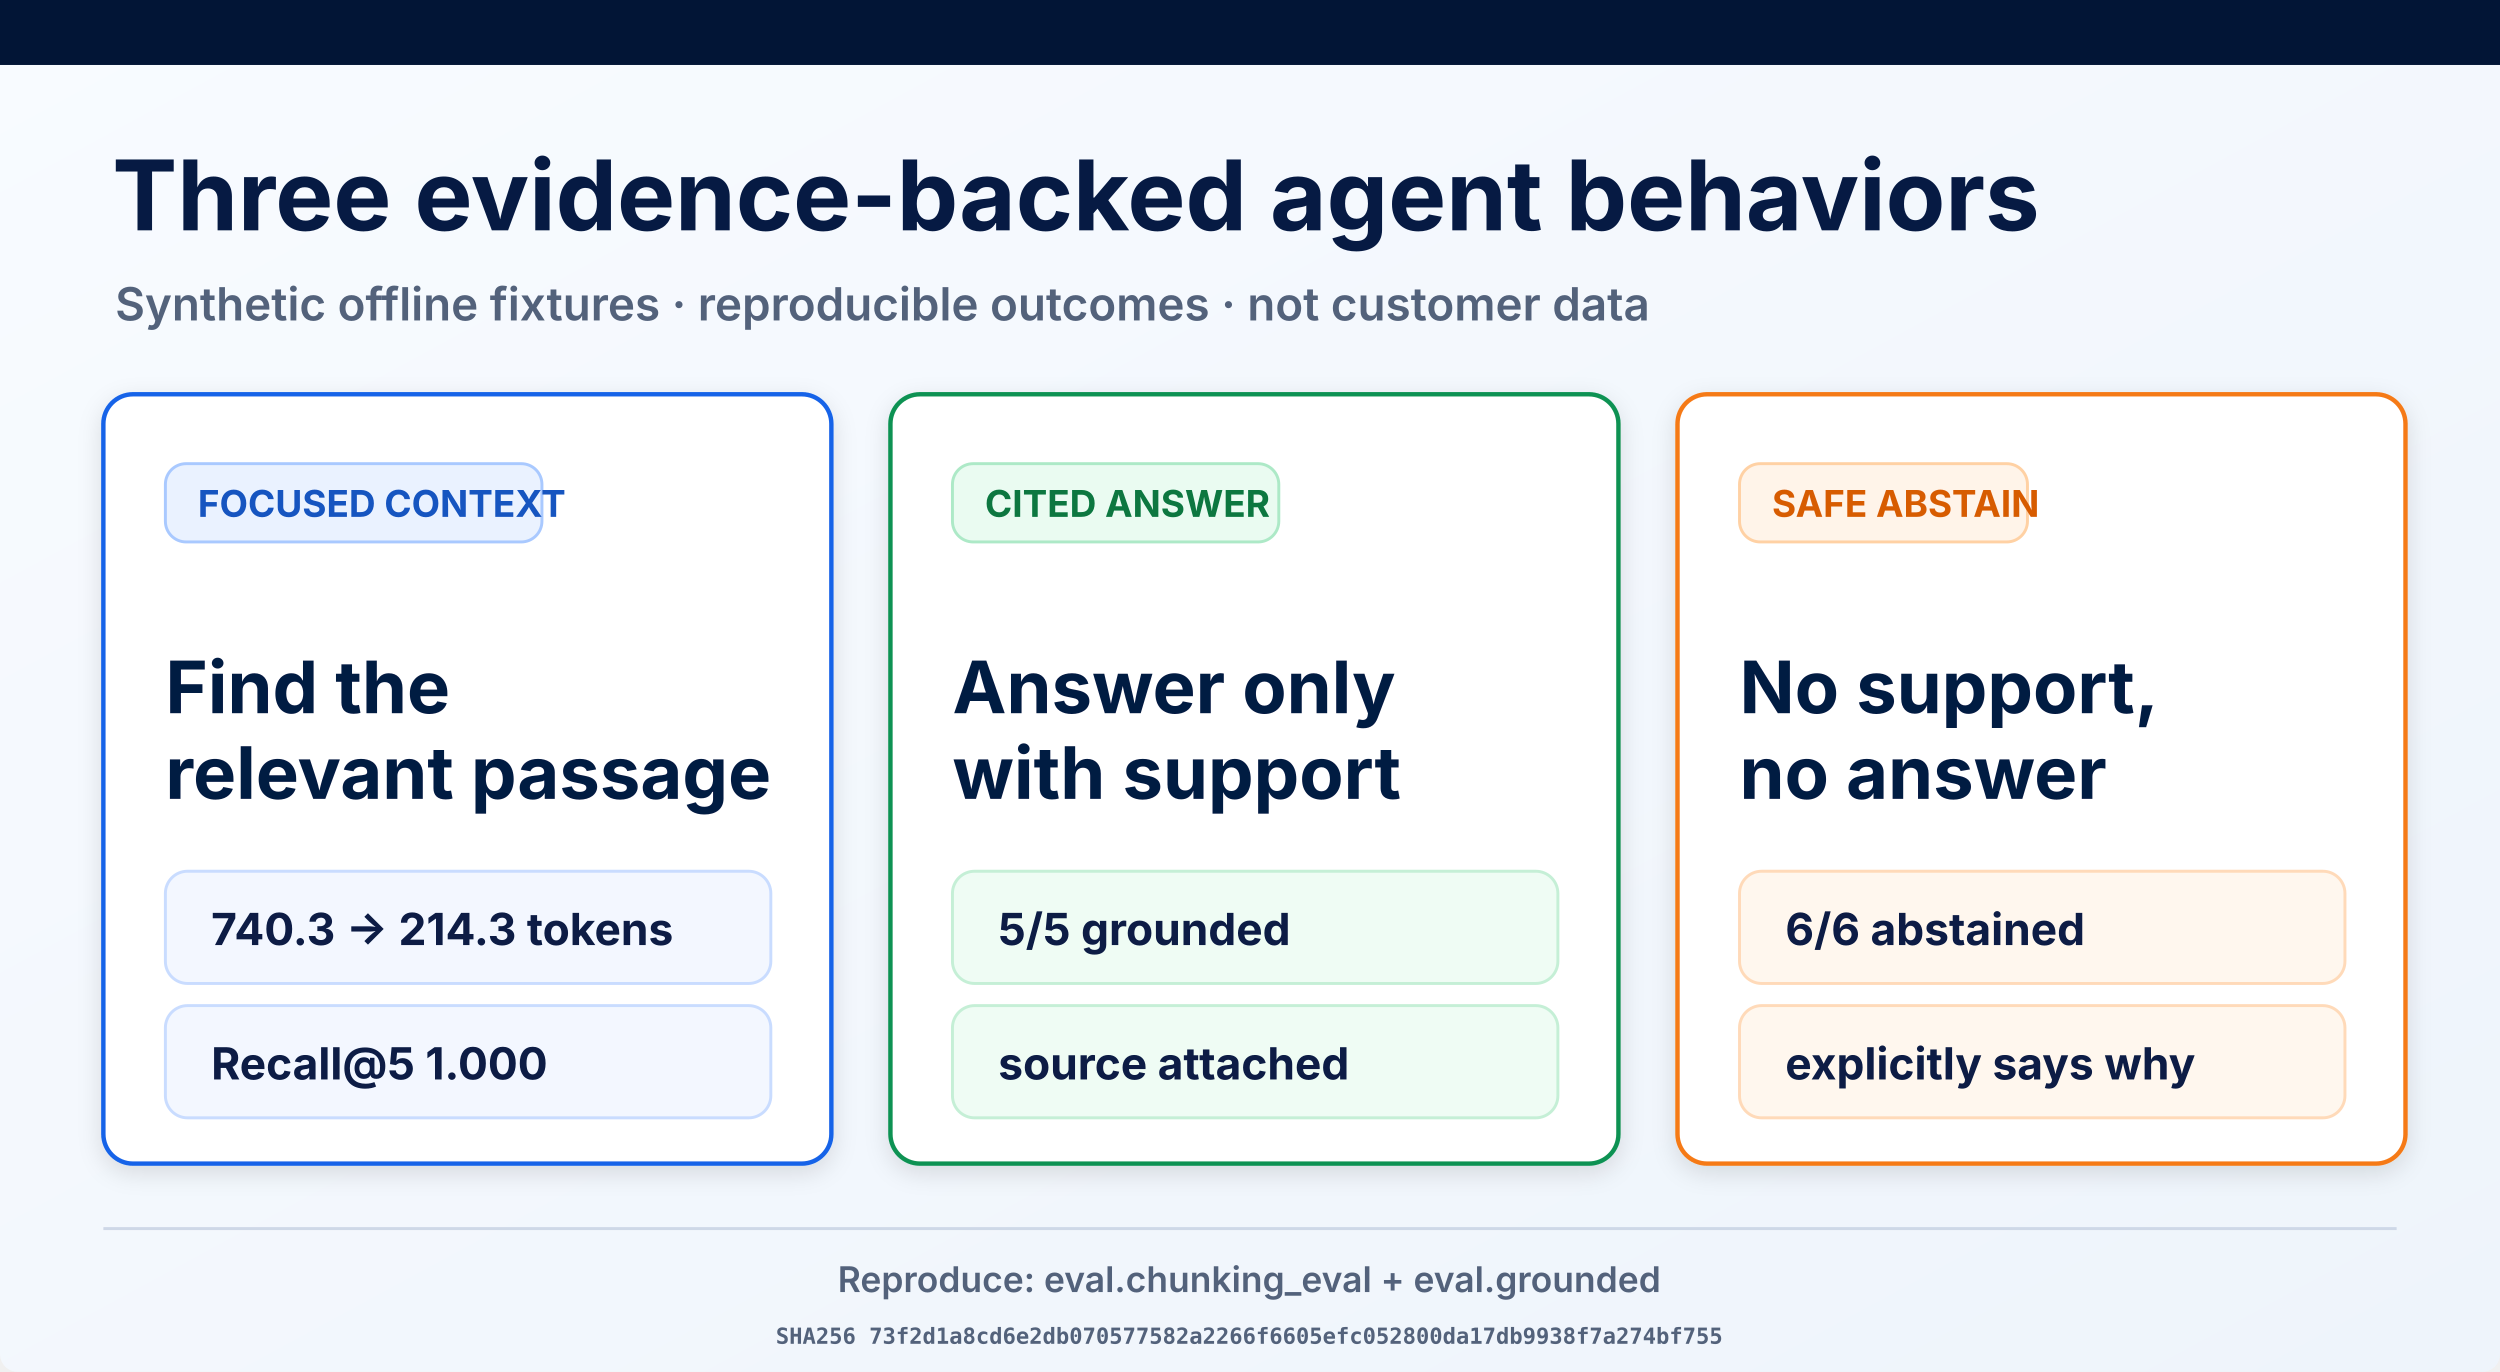
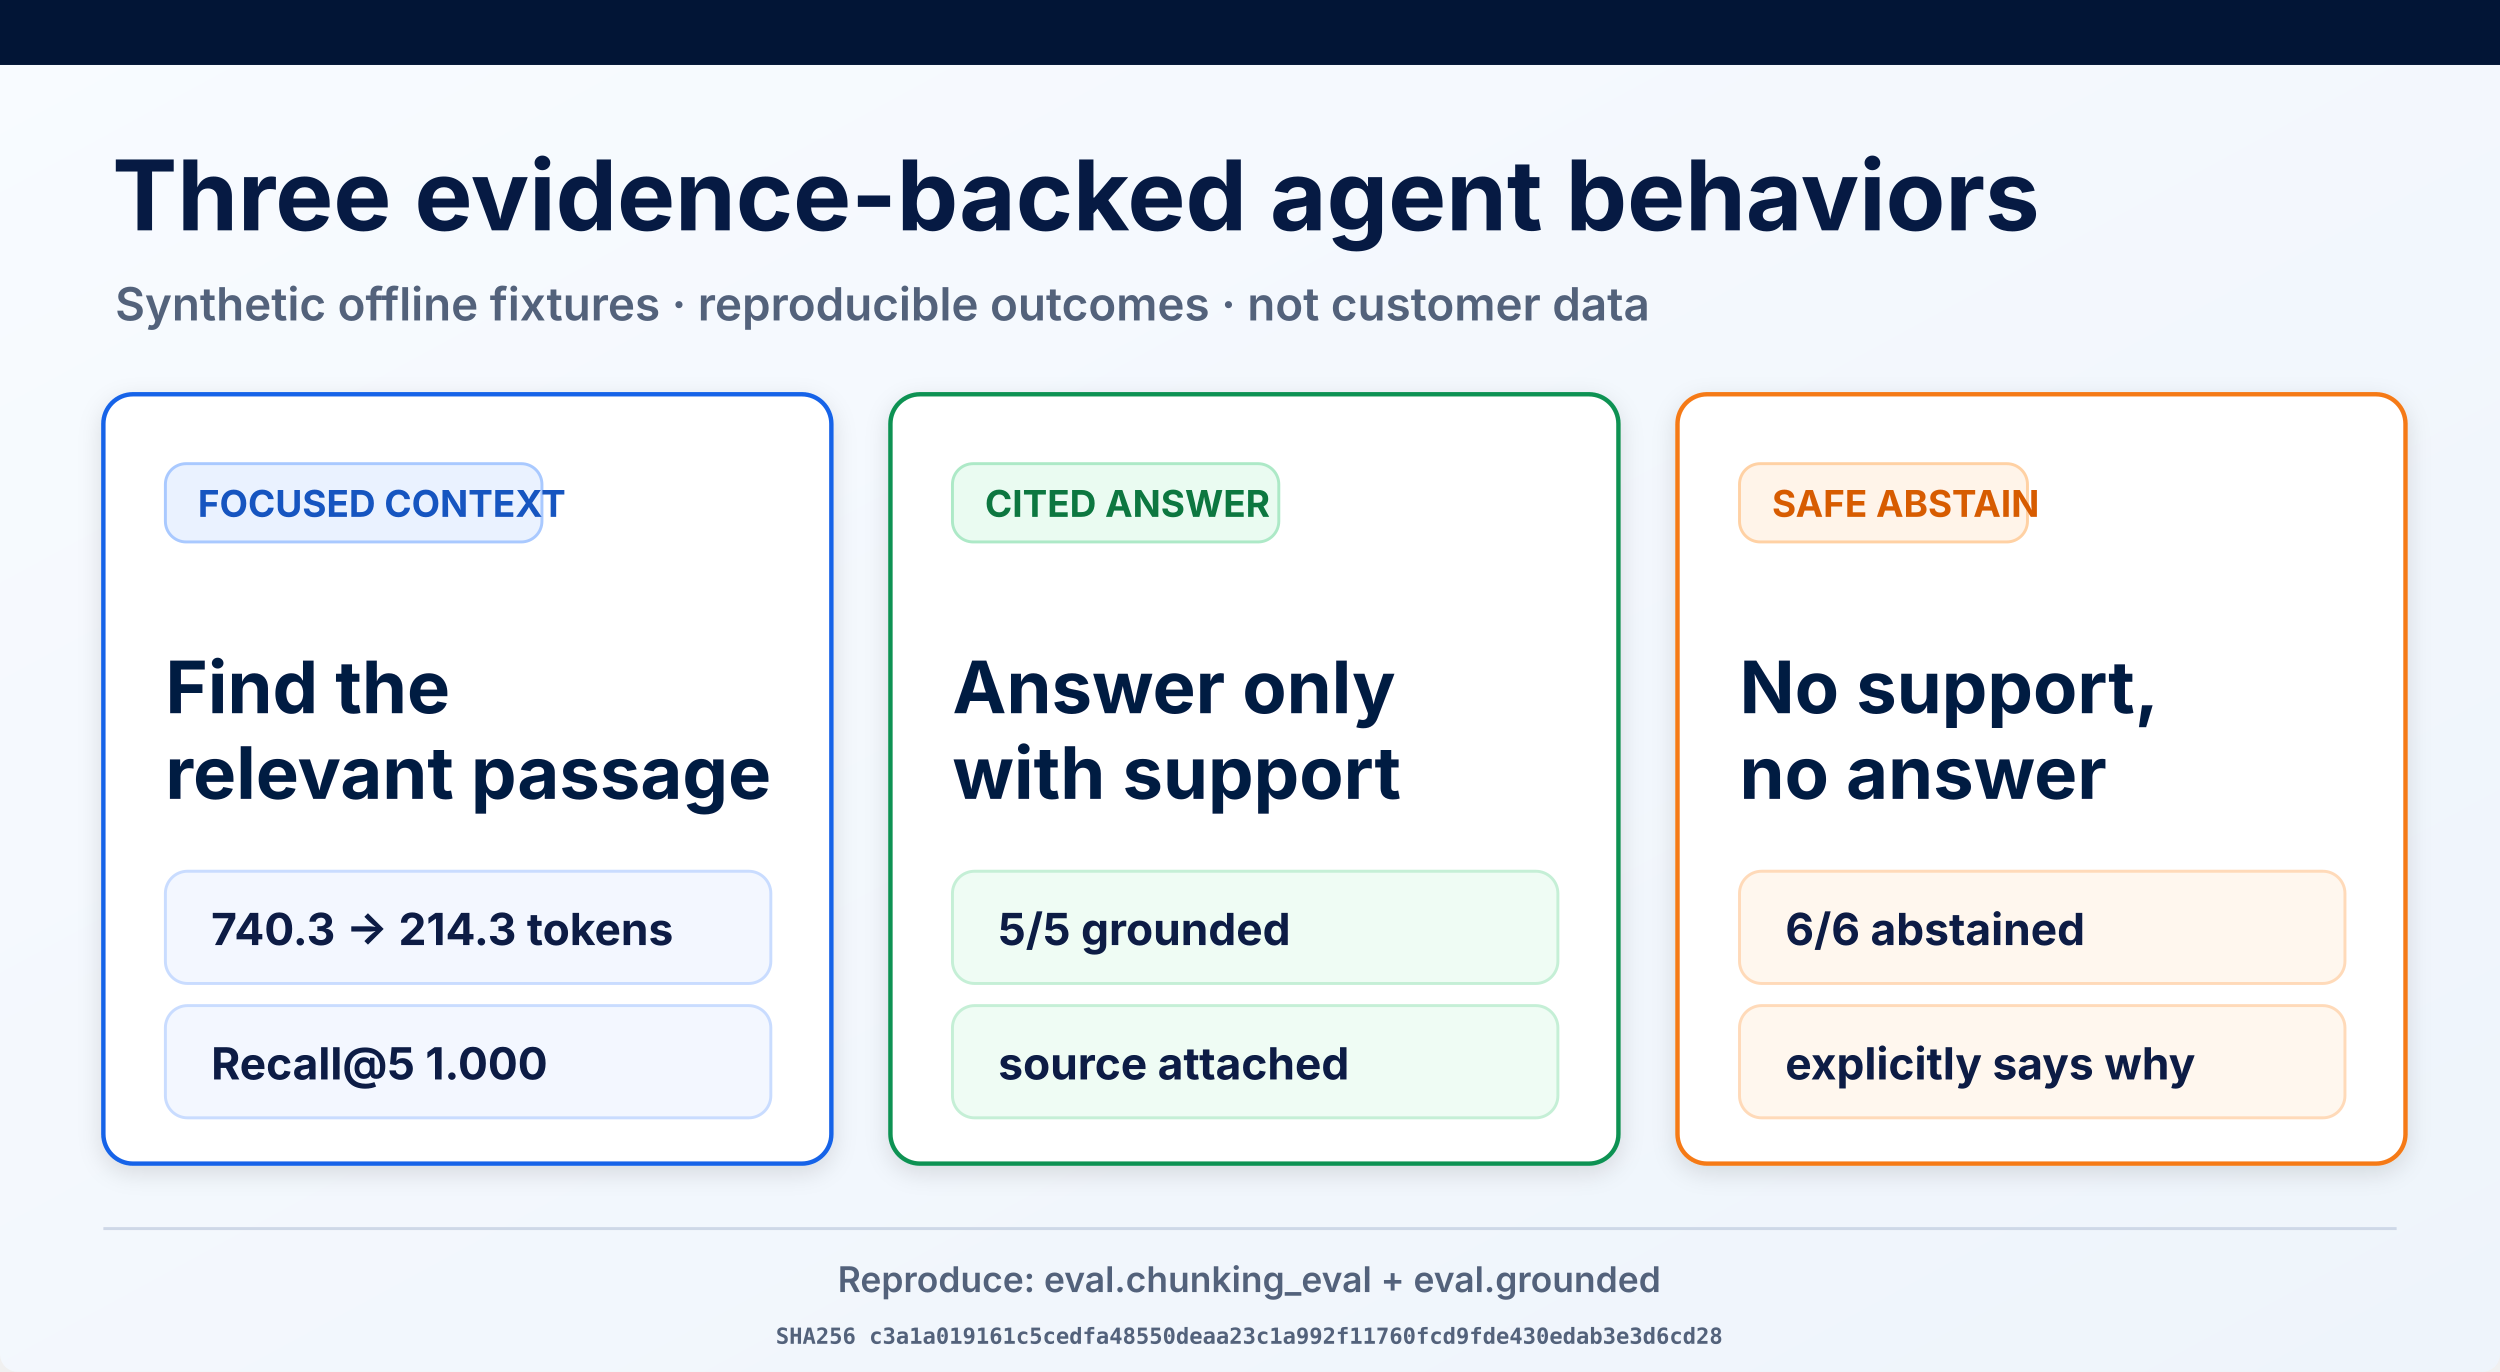
<svg xmlns="http://www.w3.org/2000/svg" width="1693" height="929" viewBox="0 0 1693 929" role="img" aria-labelledby="title desc">
  <defs>
    <linearGradient id="page" x1="0" y1="0" x2="1" y2="1">
      <stop offset="0" stop-color="#f8fbff" />
      <stop offset="1" stop-color="#eef4fb" />
    </linearGradient>
    <filter id="shadow" x="-10%" y="-10%" width="120%" height="130%">
      <feDropShadow dx="0" dy="5" stdDeviation="8" flood-opacity=".12" />
    </filter>
  </defs>
  <rect width="1693" height="929" rx="12" fill="url(#page)" />
  <rect width="1693" height="44" fill="#021536" />
  <text x="76" y="156" font-family="Inter, Arial, sans-serif" font-size="66" font-weight="700" fill="#061a43">Three evidence-backed agent behaviors</text>
  <text x="78" y="217" font-family="Inter, Arial, sans-serif" font-size="31" font-weight="600" fill="#53627b">Synthetic offline fixtures · reproducible outcomes · not customer data</text>
  <g filter="url(#shadow)">
    <rect x="70" y="267" width="493" height="521" rx="20" fill="#fff" stroke="#1763e8" stroke-width="3" />
    <rect x="112" y="314" width="255" height="53" rx="14" fill="#eaf2ff" stroke="#a9c9ff" stroke-width="2" />
    <text x="134" y="350" font-family="Inter, Arial, sans-serif" font-size="25" font-weight="700" fill="#1554c0">FOCUSED CONTEXT</text>
    <text x="112" y="483" font-family="Inter, Arial, sans-serif" font-size="49" font-weight="700" fill="#061a43">Find the</text>
    <text x="112" y="541" font-family="Inter, Arial, sans-serif" font-size="49" font-weight="700" fill="#061a43">relevant passage</text>
    <rect x="112" y="590" width="410" height="76" rx="15" fill="#f3f7ff" stroke="#c9dcff" stroke-width="2" />
    <text x="143" y="640" font-family="Inter, Arial, sans-serif" font-size="30" font-weight="700" fill="#0a1b44">740.3 → 214.3 tokens</text>
    <rect x="112" y="681" width="410" height="76" rx="15" fill="#f3f7ff" stroke="#c9dcff" stroke-width="2" />
    <text x="143" y="731" font-family="Inter, Arial, sans-serif" font-size="30" font-weight="700" fill="#0a1b44">Recall@5 1.000</text>
  </g>
  <g filter="url(#shadow)">
    <rect x="603" y="267" width="493" height="521" rx="20" fill="#fff" stroke="#109252" stroke-width="3" />
    <rect x="645" y="314" width="221" height="53" rx="14" fill="#eafbf1" stroke="#ade9c7" stroke-width="2" />
    <text x="667" y="350" font-family="Inter, Arial, sans-serif" font-size="25" font-weight="700" fill="#08773f">CITED ANSWER</text>
    <text x="645" y="483" font-family="Inter, Arial, sans-serif" font-size="49" font-weight="700" fill="#061a43">Answer only</text>
    <text x="645" y="541" font-family="Inter, Arial, sans-serif" font-size="49" font-weight="700" fill="#061a43">with support</text>
    <rect x="645" y="590" width="410" height="76" rx="15" fill="#effcf4" stroke="#c5efd6" stroke-width="2" />
    <text x="676" y="640" font-family="Inter, Arial, sans-serif" font-size="30" font-weight="700" fill="#0a1b44">5/5 grounded</text>
    <rect x="645" y="681" width="410" height="76" rx="15" fill="#effcf4" stroke="#c5efd6" stroke-width="2" />
    <text x="676" y="731" font-family="Inter, Arial, sans-serif" font-size="30" font-weight="700" fill="#0a1b44">source attached</text>
  </g>
  <g filter="url(#shadow)">
    <rect x="1136" y="267" width="493" height="521" rx="20" fill="#fff" stroke="#f57a19" stroke-width="3" />
    <rect x="1178" y="314" width="195" height="53" rx="14" fill="#fff4e9" stroke="#ffd1a4" stroke-width="2" />
    <text x="1200" y="350" font-family="Inter, Arial, sans-serif" font-size="25" font-weight="700" fill="#d75c06">SAFE ABSTAIN</text>
    <text x="1178" y="483" font-family="Inter, Arial, sans-serif" font-size="49" font-weight="700" fill="#061a43">No support,</text>
    <text x="1178" y="541" font-family="Inter, Arial, sans-serif" font-size="49" font-weight="700" fill="#061a43">no answer</text>
    <rect x="1178" y="590" width="410" height="76" rx="15" fill="#fff7ee" stroke="#ffdab9" stroke-width="2" />
    <text x="1209" y="640" font-family="Inter, Arial, sans-serif" font-size="30" font-weight="700" fill="#0a1b44">6/6 abstained</text>
    <rect x="1178" y="681" width="410" height="76" rx="15" fill="#fff7ee" stroke="#ffdab9" stroke-width="2" />
    <text x="1209" y="731" font-family="Inter, Arial, sans-serif" font-size="30" font-weight="700" fill="#0a1b44">explicitly says why</text>
  </g>
  <line x1="70" y1="832" x2="1623" y2="832" stroke="#ced8e7" stroke-width="2" />
  <text x="846" y="875" text-anchor="middle" font-family="Inter, Arial, sans-serif" font-size="24" font-weight="600" fill="#53627b">Reproduce: eval.chunking_eval + eval.grounded</text>
-   <text x="846" y="910" text-anchor="middle" font-family="ui-monospace, monospace" font-size="15" font-weight="600" fill="#53627b">SHA256 73f2d1a8cd6e2db070577582a2266f6605efc052800da17db9938f7a274bf755</text>
+   <text x="846" y="910" text-anchor="middle" font-family="ui-monospace, monospace" font-size="15" font-weight="600" fill="#53627b">SHA256 c3a1a019161c5cedfa48550deaa23c1a992f11760fcd9fde430edab3e3d6cd28</text>
</svg>
